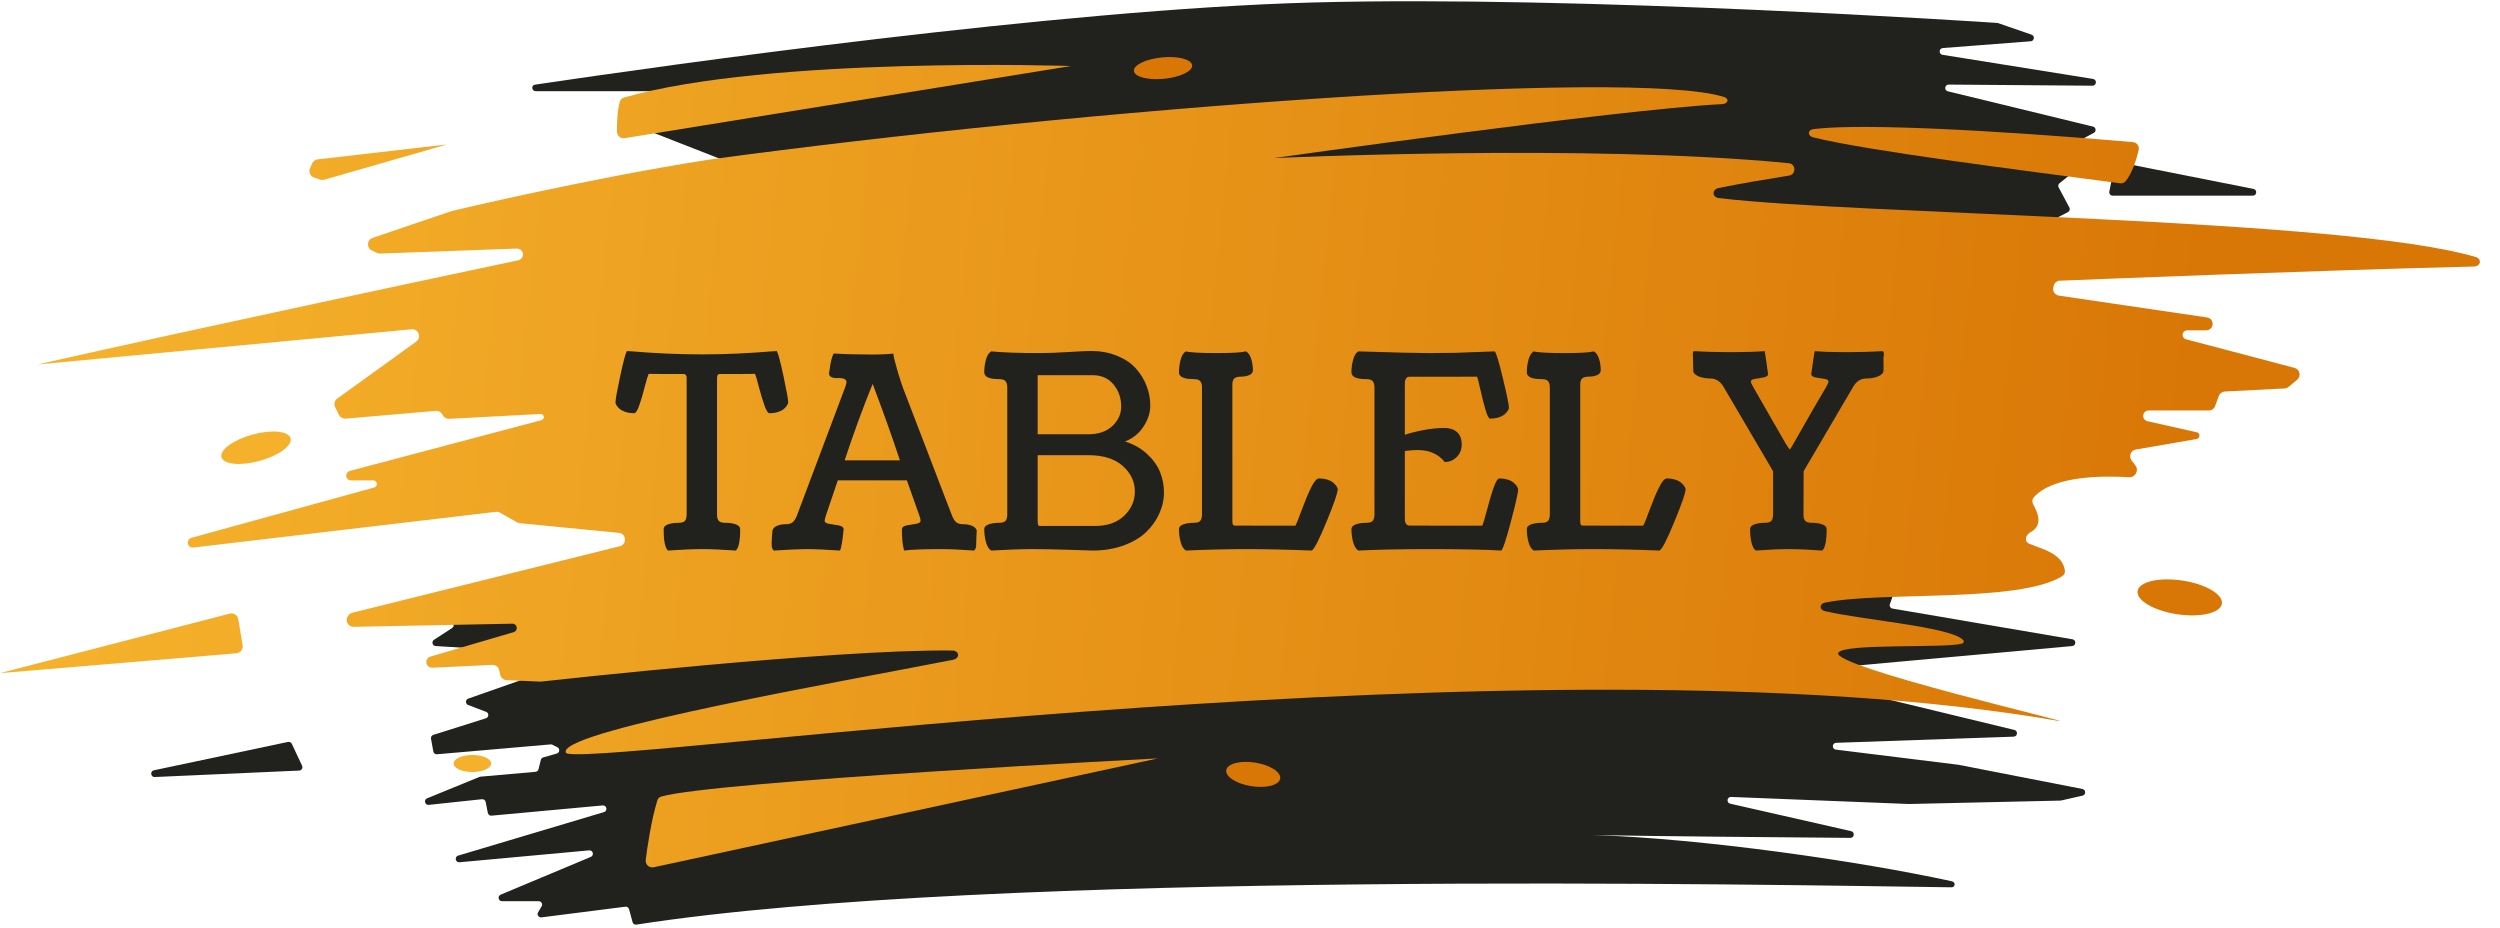
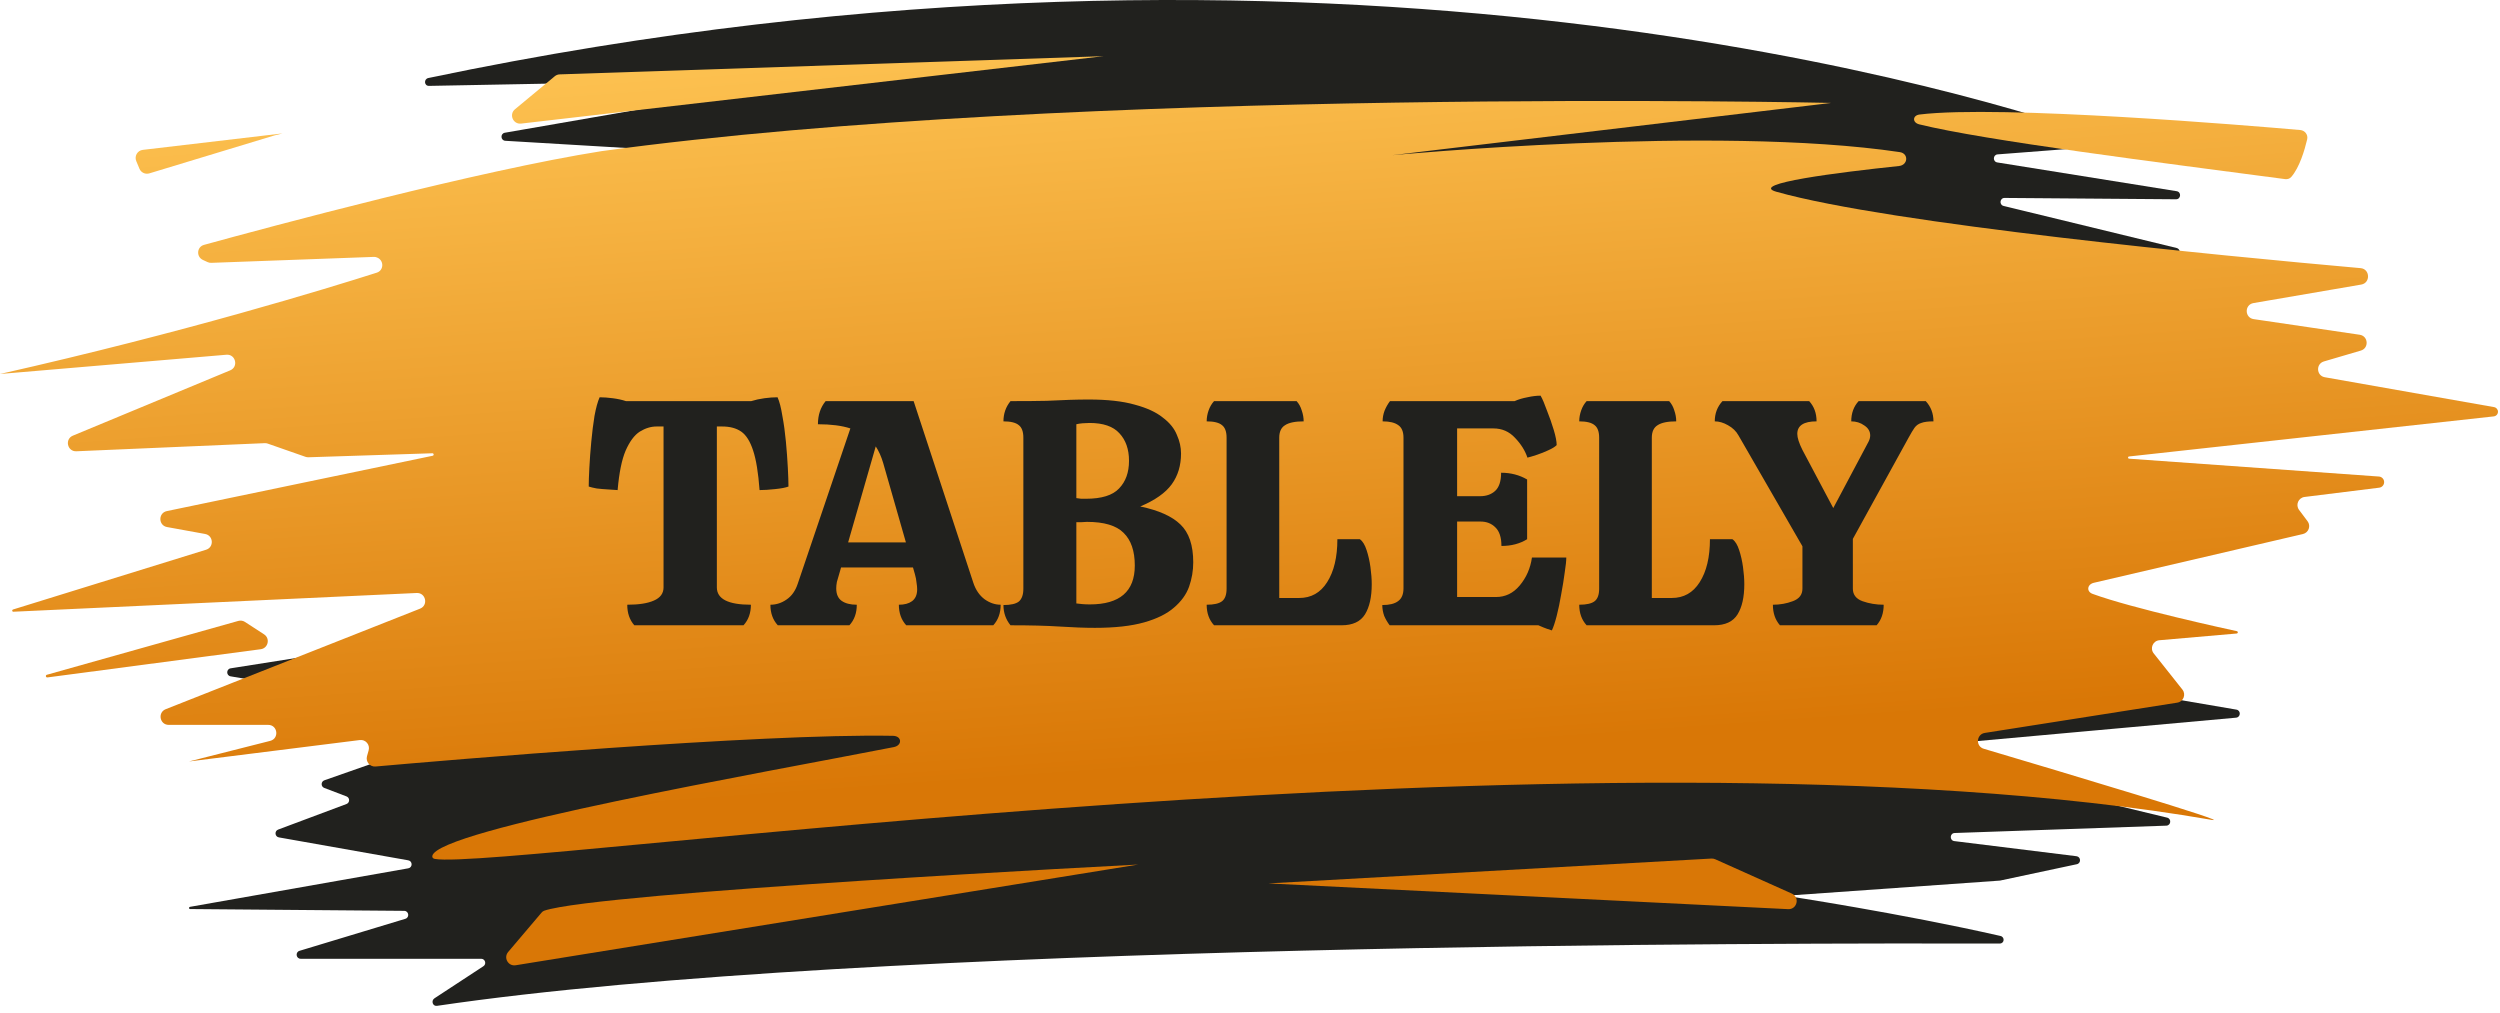
- <svg xmlns="http://www.w3.org/2000/svg" width="733" height="272" viewBox="0 0 733 272" fill="none">
-   <path d="M114.243 177.281L249.009 156.003C249.769 155.883 250.114 154.987 249.633 154.388L177.62 64.858C177.182 64.314 177.423 63.5 178.086 63.282L216.577 50.602C217.467 50.309 217.501 49.063 216.628 48.721L188.388 37.671C187.422 37.293 187.6 35.875 188.629 35.747L261.215 26.733H157.103C155.869 26.733 155.656 24.999 156.876 24.818C195.032 19.151 310.816 2.738 384.715 0.733C463.765 -1.411 582.847 6.541 585.664 6.73C585.752 6.736 585.757 6.748 585.841 6.777L595.655 10.161C596.681 10.515 596.487 12.02 595.405 12.103L569.635 14.086C568.454 14.176 568.384 15.883 569.553 16.07L613.674 23.143C614.894 23.338 614.744 25.14 613.508 25.13L571.351 24.801C570.163 24.791 569.952 26.492 571.107 26.772L613.665 37.114C614.558 37.331 614.711 38.536 613.9 38.968L609.906 41.098C609.313 41.414 609.194 42.213 609.669 42.688L612.425 45.443C612.846 45.865 612.808 46.559 612.342 46.931L603.863 53.715C603.487 54.015 603.379 54.541 603.606 54.966L606.738 60.84C607 61.331 606.81 61.943 606.315 62.199L593.064 69.052C592.84 69.169 592.667 69.366 592.582 69.604L554.116 177.111C553.907 177.697 554.277 178.329 554.889 178.434L607.654 187.442C608.808 187.639 608.742 189.319 607.576 189.424L527.243 196.688C526.117 196.79 525.999 198.39 527.098 198.656L590.612 214.016C591.742 214.289 591.574 215.947 590.411 215.987L538.356 217.794C537.124 217.837 537.045 219.635 538.268 219.786L574.215 224.233L610.566 231.326C611.628 231.533 611.651 233.043 610.596 233.283L604.313 234.711C604.248 234.726 604.181 234.734 604.114 234.736L559.715 235.733L507.556 233.663C506.341 233.615 506.109 235.368 507.295 235.638L542.739 243.693C543.906 243.959 543.72 245.674 542.524 245.664C524.468 245.524 484.607 245.189 467.115 244.836C499.277 245.838 545.33 252.514 572.307 258.395C573.459 258.646 573.323 260.174 572.144 260.158C520.805 259.486 290.69 254.905 186.558 271.101C186.059 271.179 185.61 270.869 185.474 270.384C185.1 269.05 184.687 267.511 184.439 266.581C184.31 266.096 183.843 265.781 183.345 265.844L158.758 268.973C157.93 269.079 157.345 268.183 157.775 267.467L158.806 265.748C159.206 265.081 158.726 264.233 157.949 264.233H147.19C146.098 264.233 145.796 262.733 146.804 262.311L173.218 251.245C174.273 250.803 173.879 249.223 172.74 249.327L134.716 252.816C133.514 252.926 133.182 251.207 134.338 250.862L177.081 238.108C178.238 237.763 177.906 236.043 176.703 236.154L144.111 239.151C143.601 239.198 143.139 238.853 143.038 238.351L142.394 235.128C142.292 234.621 141.821 234.275 141.307 234.33L125.712 235.989C124.561 236.111 124.156 234.507 125.228 234.069L140.575 227.791C140.668 227.753 140.766 227.729 140.865 227.72L157.005 226.296C157.43 226.258 157.784 225.956 157.888 225.542L158.575 222.794C158.661 222.447 158.926 222.173 159.27 222.075L163.243 220.94C164.12 220.689 164.231 219.491 163.415 219.084L161.967 218.36C161.802 218.277 161.617 218.242 161.433 218.258L128.122 221.154C127.608 221.199 127.144 220.845 127.052 220.337L126.372 216.6C126.282 216.105 126.575 215.62 127.055 215.468L142.475 210.599C143.379 210.313 143.415 209.048 142.53 208.71L137.27 206.707C136.399 206.375 136.415 205.137 137.295 204.829L168.548 193.87C169.577 193.509 169.367 191.995 168.279 191.928L127.736 189.42C126.774 189.361 126.445 188.109 127.253 187.584L132.568 184.129C133.331 183.633 133.088 182.457 132.19 182.305L114.232 179.255C113.115 179.065 113.125 177.458 114.243 177.281Z" fill="#21211E" />
-   <path d="M88.576 224.509L85.552 218.083C85.354 217.663 84.894 217.434 84.44 217.531L45.13 225.846C43.928 226.1 44.154 227.878 45.382 227.823L87.716 225.934C88.429 225.902 88.88 225.155 88.576 224.509Z" fill="#21211E" />
-   <path d="M618.454 56.17L620.019 48.345C620.127 47.804 620.653 47.453 621.194 47.56L660.711 55.386C661.897 55.62 661.726 57.367 660.517 57.367H619.435C618.804 57.367 618.33 56.789 618.454 56.17Z" fill="#21211E" />
-   <path d="M132.5 61.858C132.5 61.858 171.185 52.588 207.5 46.858C317.432 31.825 478.568 19.881 505.516 28.447C507.092 28.948 506.674 30.424 505.022 30.513C473.413 32.215 373.5 46.358 373.5 46.358C373.5 46.358 465.814 42.059 524.5 47.858C526.601 48.066 526.666 51.143 524.582 51.476C517.92 52.538 510.072 53.863 503.911 55.122C501.896 55.533 501.932 57.825 503.974 58.073C544.707 63.022 687.206 63.888 725.85 75.348C727.791 75.924 727.377 78.103 725.353 78.151C680.783 79.213 614.505 81.871 603.942 82.299C603.055 82.335 602.352 82.949 602.137 83.81L602.035 84.216C601.749 85.363 602.514 86.508 603.684 86.68L647.131 93.083C648.164 93.235 648.881 94.194 648.733 95.229C648.599 96.164 647.798 96.858 646.854 96.858H641.263C640.149 96.858 639.53 98.146 640.226 99.016C640.404 99.238 640.649 99.397 640.924 99.47L672.752 107.869C674.323 108.284 674.771 110.299 673.522 111.339L671.012 113.431C670.68 113.708 670.266 113.87 669.834 113.892L652.324 114.79C651.522 114.831 650.822 115.349 650.547 116.104L649.479 119.042C649.191 119.832 648.44 120.358 647.599 120.358H629.969C628.7 120.358 627.943 121.773 628.647 122.829C628.874 123.169 629.222 123.408 629.621 123.498L644.095 126.755C645.163 126.995 645.124 128.529 644.046 128.715L626.219 131.801C624.747 132.056 624.064 133.776 624.96 134.972L626.14 136.545C627.204 137.964 626.034 140.04 624.265 139.928C616.649 139.447 601.963 139.441 596.299 145.824C595.771 146.418 595.788 147.289 596.18 147.981C598.592 152.245 597.893 154.65 595.349 156.039C593.819 156.874 593.415 158.815 595.038 159.449C599.477 161.186 604.786 162.508 605.434 167.341C605.519 167.974 605.211 168.581 604.668 168.917C591.771 176.897 551.885 173.249 535.059 176.696C533.402 177.036 533.369 178.782 535.015 179.17C546.027 181.771 571.802 183.765 575.56 187.604C575.958 188.011 575.765 188.587 575.214 188.728C569.881 190.098 540.857 188.572 539 191.358C536.333 195.358 611.459 212.737 603.5 211.358C452.159 185.146 182.918 223.998 166.45 220.973C166.049 220.899 165.781 220.648 165.851 220.246C166.98 213.771 247.373 199.742 279.366 193.469C281.527 193.045 281.385 190.758 279.183 190.732C244.64 190.318 161.47 199.528 158.577 199.85C158.475 199.861 158.448 199.856 158.345 199.851L148.533 199.425C147.629 199.385 146.864 198.744 146.667 197.861L146.365 196.502C146.154 195.552 145.29 194.892 144.318 194.938L126.748 195.775C125.796 195.82 125 195.061 125 194.108C125 193.367 125.488 192.715 126.199 192.507L150.609 185.352C151.751 185.017 151.846 183.435 150.752 182.966C150.586 182.895 150.407 182.86 150.226 182.864L103.694 183.785C102.105 183.816 101.116 182.073 101.958 180.725L102.071 180.544C102.346 180.104 102.781 179.788 103.285 179.663L181.725 160.161C183.905 159.619 183.672 156.448 181.436 156.23L152.418 153.399C152.142 153.372 151.875 153.288 151.634 153.153L146.567 150.31C146.199 150.103 145.774 150.018 145.354 150.068L56.685 160.541C55.532 160.677 54.69 159.478 55.209 158.44C55.394 158.07 55.728 157.795 56.127 157.686L109.731 142.932C109.907 142.884 110.068 142.79 110.197 142.661C110.863 141.996 110.391 140.858 109.451 140.858H102.913C102.133 140.858 101.5 140.226 101.5 139.445C101.5 138.804 101.931 138.244 102.551 138.08L158.762 123.186C159.369 123.025 159.638 122.315 159.289 121.792C159.11 121.523 158.802 121.368 158.479 121.386L131.701 122.795C130.962 122.834 130.262 122.461 129.881 121.827L129.643 121.429C129.249 120.774 128.517 120.4 127.756 120.465L101.353 122.741C100.536 122.812 99.759 122.377 99.393 121.643L98.261 119.379C97.822 118.502 98.084 117.437 98.879 116.863L122.036 100.16C123.69 98.967 122.709 96.356 120.679 96.546L11 106.858C59.697 95.868 133.16 80.291 151.982 76.312C153.558 75.979 153.833 73.876 152.424 73.094C152.147 72.94 151.832 72.864 151.515 72.876L111.477 74.341C111.164 74.352 110.851 74.29 110.566 74.158L109.05 73.458C107.409 72.701 107.534 70.329 109.245 69.748L132.5 61.858Z" fill="url(#paint0_linear_3_23)" />
-   <path d="M180.91 38.686C180.866 36.404 180.945 32.752 181.704 29.848C181.867 29.22 182.349 28.754 182.973 28.577C225.85 16.403 314 19.358 314 19.358L183.148 40.511C181.992 40.698 180.932 39.856 180.91 38.686Z" fill="url(#paint1_linear_3_23)" />
-   <path d="M71.143 189.218L69.859 181.513C69.666 180.355 68.522 179.612 67.385 179.906L0 197.358L69.338 191.54C70.502 191.442 71.335 190.371 71.143 189.218Z" fill="url(#paint2_linear_3_23)" />
-   <path d="M189.325 252.121C189.844 248.067 190.984 240.339 192.726 234.711C192.895 234.166 193.226 233.75 193.773 233.587C208.851 229.083 339.5 222.358 339.5 222.358L191.695 254.276C190.366 254.563 189.152 253.47 189.325 252.121Z" fill="url(#paint3_linear_3_23)" />
-   <path d="M623.133 53.229C625.184 50.9 626.452 46.558 627.062 43.965C627.329 42.833 626.519 41.77 625.361 41.669C613.097 40.597 551.578 35.432 531.721 37.852C529.946 38.069 529.896 39.842 531.632 40.271C547.631 44.233 591.409 49.749 621.624 53.742C622.188 53.817 622.757 53.655 623.133 53.229Z" fill="url(#paint4_linear_3_23)" />
-   <path d="M131 42.358L95.097 52.687C94.708 52.798 94.295 52.79 93.911 52.662L92.09 52.055C90.97 51.681 90.415 50.424 90.895 49.345L91.536 47.902C91.824 47.255 92.431 46.808 93.135 46.727L131 42.358Z" fill="url(#paint5_linear_3_23)" />
-   <ellipse cx="341" cy="19.971" rx="8.579" ry="3.151" transform="rotate(-5.58041 341 19.9705)" fill="#D97706" />
-   <ellipse cx="75.068" cy="131.276" rx="10.5" ry="4" transform="rotate(-15.3169 75.068 131.276)" fill="#F5B12B" />
-   <ellipse cx="367.444" cy="227.051" rx="8" ry="3.5" transform="rotate(8.8758 367.444 227.051)" fill="#D97706" />
-   <ellipse cx="639.103" cy="175.155" rx="12.5" ry="5" transform="rotate(8.52243 639.103 175.155)" fill="#D97706" />
-   <ellipse cx="138.5" cy="223.858" rx="5.5" ry="2.5" fill="#F5B12B" />
-   <path d="M201.325 150.855V111.008C201.325 110.725 201.312 110.506 201.287 110.352C201.261 110.198 201.171 110.043 201.017 109.889C200.888 109.735 200.682 109.658 200.399 109.658C199.191 109.658 197.429 109.658 195.115 109.658C192.826 109.632 191.18 109.619 190.177 109.619C189.946 110.133 189.56 111.419 189.02 113.477C188.506 115.508 187.979 117.295 187.438 118.838C186.898 120.381 186.41 121.153 185.973 121.153C184.995 121.153 184.121 121.024 183.35 120.767C182.604 120.51 182.025 120.201 181.614 119.841C181.228 119.456 180.932 119.108 180.727 118.8C180.547 118.465 180.457 118.208 180.457 118.028C180.457 117.154 180.932 114.505 181.884 110.082C182.835 105.659 183.491 103.267 183.851 102.907C183.928 102.907 184.005 102.92 184.083 102.946C184.16 102.946 184.237 102.946 184.314 102.946C191.952 103.589 199.114 103.91 205.8 103.91C212.46 103.91 219.609 103.589 227.247 102.946C227.324 102.946 227.401 102.946 227.479 102.946C227.556 102.92 227.633 102.907 227.71 102.907C228.07 103.267 228.726 105.659 229.677 110.082C230.629 114.505 231.104 117.154 231.104 118.028C231.104 118.208 231.002 118.465 230.796 118.8C230.616 119.108 230.32 119.456 229.909 119.841C229.523 120.201 228.944 120.51 228.173 120.767C227.427 121.024 226.566 121.153 225.588 121.153C225.151 121.153 224.663 120.381 224.123 118.838C223.583 117.295 223.042 115.508 222.502 113.477C221.988 111.419 221.615 110.133 221.384 109.619C220.381 109.619 218.722 109.632 216.408 109.658C214.119 109.658 212.37 109.658 211.162 109.658C210.75 109.658 210.493 109.773 210.39 110.005C210.287 110.236 210.236 110.571 210.236 111.008V150.778C210.236 151.164 210.249 151.472 210.274 151.704C210.326 151.909 210.416 152.154 210.544 152.437C210.699 152.719 210.956 152.938 211.316 153.092C211.676 153.221 212.139 153.285 212.705 153.285C213.888 153.285 214.903 153.439 215.752 153.748C216.601 154.057 217.025 154.52 217.025 155.137C217.025 158.557 216.601 160.653 215.752 161.424C211.895 161.141 208.59 161 205.838 161C203.138 161 199.808 161.141 195.848 161.424C194.999 160.653 194.575 158.557 194.575 155.137C194.575 154.52 194.999 154.057 195.848 153.748C196.696 153.439 197.712 153.285 198.895 153.285C199.898 153.285 200.554 153.079 200.862 152.668C201.171 152.231 201.325 151.626 201.325 150.855ZM255.368 103.949C258.582 103.949 260.768 103.846 261.925 103.64V103.794C262.08 104.875 262.542 106.713 263.314 109.311C264.111 111.908 264.638 113.502 264.896 114.094L279.168 151.279C279.477 152.051 279.862 152.655 280.325 153.092C280.788 153.504 281.521 153.709 282.524 153.709C283.424 153.709 284.247 153.864 284.993 154.172C285.738 154.481 286.201 154.944 286.381 155.561C286.278 157.207 286.227 158.531 286.227 159.534C286.227 160.511 286.008 161.141 285.571 161.424C281.714 161.141 278.474 161 275.851 161C270.604 161 267.017 161.141 265.088 161.424C264.651 159.933 264.433 157.875 264.433 155.252C264.433 154.635 264.883 154.237 265.783 154.057C266.708 153.877 267.621 153.722 268.521 153.594C269.447 153.465 269.91 153.144 269.91 152.629C269.91 152.269 269.794 151.794 269.563 151.202L265.898 140.826H245.647L242.137 151.202C241.905 151.896 241.79 152.372 241.79 152.629C241.79 153.144 242.252 153.465 243.178 153.594C244.104 153.722 245.03 153.877 245.956 154.057C246.881 154.237 247.344 154.635 247.344 155.252C247.036 158.544 246.688 160.601 246.303 161.424C242.24 161.141 238.858 161 236.158 161C234.589 161 231.503 161.141 226.9 161.424C226.463 161.141 226.244 160.511 226.244 159.534C226.244 158.531 226.321 157.207 226.476 155.561C226.656 154.944 227.106 154.481 227.826 154.172C228.546 153.864 229.356 153.709 230.256 153.709C231.259 153.709 231.992 153.504 232.455 153.092C232.917 152.655 233.303 152.051 233.612 151.279L247.884 113.322C248.09 112.757 248.193 112.332 248.193 112.049C248.193 111.535 247.923 111.201 247.383 111.046C246.843 110.866 246.251 110.802 245.608 110.854C244.991 110.905 244.413 110.828 243.873 110.622C243.333 110.391 243.062 109.992 243.062 109.426C243.062 109.375 243.088 109.246 243.14 109.041C243.5 106.16 243.95 104.36 244.49 103.64C247.653 103.846 251.279 103.949 255.368 103.949ZM255.869 112.551C253.169 119.134 250.43 126.605 247.653 134.962H263.854C262.62 131.234 261.334 127.505 259.997 123.776C258.659 120.047 257.631 117.244 256.911 115.367L255.869 112.551ZM290.625 161.424C289.93 161.013 289.416 160.19 289.082 158.956C288.747 157.721 288.58 156.448 288.58 155.137C288.58 154.52 289.004 154.057 289.853 153.748C290.702 153.439 291.717 153.285 292.9 153.285C293.903 153.285 294.559 153.079 294.868 152.668C295.176 152.231 295.331 151.626 295.331 150.855V113.592C295.331 112.821 295.176 112.229 294.868 111.818C294.559 111.381 293.903 111.162 292.9 111.162C290.02 111.162 288.58 110.493 288.58 109.156C288.58 107.896 288.747 106.662 289.082 105.453C289.416 104.219 289.93 103.409 290.625 103.023C294.019 103.357 298.751 103.524 304.82 103.524C307.057 103.524 309.86 103.422 313.229 103.216C316.598 103.01 318.822 102.907 319.902 102.907C322.68 102.907 325.2 103.37 327.463 104.296C329.726 105.196 331.552 106.405 332.94 107.922C334.329 109.439 335.396 111.149 336.142 113.052C336.888 114.93 337.261 116.884 337.261 118.916C337.261 120.999 336.605 123.043 335.293 125.049C334.008 127.055 332.195 128.521 329.854 129.446C332.426 130.243 334.599 131.478 336.374 133.149C338.148 134.795 339.408 136.57 340.154 138.473C340.9 140.35 341.272 142.317 341.272 144.375C341.272 146.535 340.81 148.618 339.884 150.624C338.984 152.629 337.685 154.442 335.988 156.062C334.291 157.683 332.079 158.981 329.353 159.958C326.653 160.936 323.644 161.424 320.327 161.424C319.709 161.424 317.356 161.347 313.268 161.193C309.179 161.064 305.643 161 302.66 161C299.548 161 295.536 161.141 290.625 161.424ZM319.131 133.458H304.241V152.707C304.241 153.709 304.421 154.211 304.781 154.211H321.06C324.686 154.211 327.54 153.208 329.623 151.202C331.706 149.196 332.748 146.83 332.748 144.104C332.748 141.224 331.565 138.73 329.199 136.621C326.833 134.512 323.477 133.458 319.131 133.458ZM304.241 127.325H319.131C322.088 127.325 324.428 126.515 326.151 124.895C327.874 123.274 328.736 121.371 328.736 119.186C328.736 116.717 327.99 114.569 326.499 112.744C325.007 110.918 322.937 110.005 320.288 110.005H304.241V127.325ZM347.714 103.023C348.949 103.357 352.009 103.524 356.895 103.524C361.19 103.524 363.993 103.357 365.304 103.023C365.999 103.409 366.513 104.142 366.847 105.222C367.181 106.276 367.349 107.395 367.349 108.578C367.349 109.195 367.001 109.658 366.307 109.966C365.613 110.275 364.777 110.429 363.8 110.429C363.234 110.429 362.771 110.506 362.411 110.661C362.051 110.789 361.794 110.995 361.64 111.278C361.511 111.561 361.421 111.818 361.37 112.049C361.344 112.255 361.331 112.551 361.331 112.937V152.745C361.331 153.645 361.511 154.095 361.871 154.095C364.186 154.095 367.323 154.108 371.283 154.134C375.269 154.134 378.111 154.134 379.808 154.134C380.142 153.542 380.76 152.012 381.66 149.543C382.56 147.075 383.46 144.915 384.36 143.063C385.26 141.211 386.044 140.286 386.713 140.286C387.69 140.286 388.552 140.414 389.297 140.671C390.069 140.929 390.647 141.25 391.033 141.636C391.445 141.996 391.74 142.343 391.92 142.677C392.126 142.986 392.229 143.23 392.229 143.41C392.229 144.465 391.136 147.64 388.95 152.938C386.79 158.21 385.337 161.039 384.591 161.424C377.571 161.141 371.129 161 365.266 161C359.788 161 353.938 161.141 347.714 161.424C347.02 161.013 346.506 160.19 346.171 158.956C345.837 157.721 345.67 156.448 345.67 155.137C345.67 154.52 346.094 154.057 346.943 153.748C347.792 153.439 348.807 153.285 349.99 153.285C350.993 153.285 351.649 153.079 351.958 152.668C352.266 152.231 352.42 151.626 352.42 150.855V113.592C352.42 112.821 352.266 112.229 351.958 111.818C351.649 111.381 350.993 111.162 349.99 111.162C347.11 111.162 345.67 110.493 345.67 109.156C345.67 107.896 345.837 106.662 346.171 105.453C346.506 104.219 347.02 103.409 347.714 103.023ZM398.285 103.023C408.572 103.357 415.489 103.524 419.038 103.524C421.481 103.524 424.014 103.499 426.637 103.447C429.26 103.37 431.729 103.28 434.043 103.177C436.358 103.074 437.759 103.023 438.248 103.023C438.685 103.409 439.482 106.032 440.64 110.892C441.823 115.752 442.414 118.658 442.414 119.61C442.414 119.79 442.311 120.047 442.105 120.381C441.925 120.69 441.63 121.037 441.218 121.423C440.833 121.783 440.254 122.091 439.482 122.349C438.737 122.606 437.875 122.734 436.898 122.734C436.512 122.734 436.075 121.911 435.586 120.266C435.098 118.62 434.609 116.717 434.121 114.557C433.632 112.371 433.285 110.995 433.079 110.429C431.202 110.429 428.064 110.442 423.667 110.468C419.295 110.468 415.811 110.468 413.213 110.468C412.828 110.468 412.532 110.609 412.326 110.892C412.12 111.175 411.992 111.471 411.94 111.779C411.915 112.062 411.902 112.448 411.902 112.937V127.479C413.393 126.965 415.232 126.502 417.418 126.09C419.63 125.679 421.648 125.473 423.474 125.473C425.017 125.473 426.251 125.872 427.177 126.669C428.103 127.44 428.566 128.688 428.566 130.411C428.566 131.851 428.064 133.059 427.062 134.037C426.084 134.988 424.927 135.464 423.59 135.464C421.738 133.124 419.09 131.954 415.644 131.954C414.641 131.954 413.393 132.044 411.902 132.224V151.588C411.902 152.102 411.915 152.514 411.94 152.822C411.992 153.105 412.12 153.388 412.326 153.671C412.532 153.954 412.828 154.095 413.213 154.095C416.016 154.095 419.784 154.108 424.516 154.134C429.247 154.134 432.616 154.134 434.622 154.134C434.879 153.517 435.329 151.986 435.972 149.543C436.615 147.075 437.258 144.915 437.901 143.063C438.544 141.211 439.11 140.286 439.598 140.286C440.575 140.286 441.437 140.414 442.183 140.671C442.954 140.929 443.533 141.25 443.918 141.636C444.33 141.996 444.626 142.343 444.806 142.677C445.011 142.986 445.114 143.23 445.114 143.41C445.114 144.465 444.407 147.64 442.993 152.938C441.604 158.21 440.665 161.039 440.177 161.424C435.419 161.141 428.373 161 419.038 161C410.886 161 403.968 161.141 398.285 161.424C397.591 161.013 397.076 160.19 396.742 158.956C396.408 157.721 396.241 156.448 396.241 155.137C396.241 154.52 396.665 154.057 397.514 153.748C398.362 153.439 399.378 153.285 400.561 153.285C401.564 153.285 402.22 153.079 402.528 152.668C402.837 152.231 402.991 151.626 402.991 150.855V113.592C402.991 112.821 402.837 112.229 402.528 111.818C402.22 111.381 401.564 111.162 400.561 111.162C397.681 111.162 396.241 110.493 396.241 109.156C396.241 107.896 396.408 106.662 396.742 105.453C397.076 104.219 397.591 103.409 398.285 103.023ZM449.705 103.023C450.939 103.357 453.999 103.524 458.885 103.524C463.18 103.524 465.983 103.357 467.294 103.023C467.989 103.409 468.503 104.142 468.837 105.222C469.172 106.276 469.339 107.395 469.339 108.578C469.339 109.195 468.992 109.658 468.297 109.966C467.603 110.275 466.767 110.429 465.79 110.429C465.224 110.429 464.761 110.506 464.401 110.661C464.041 110.789 463.784 110.995 463.63 111.278C463.501 111.561 463.411 111.818 463.36 112.049C463.334 112.255 463.321 112.551 463.321 112.937V152.745C463.321 153.645 463.501 154.095 463.861 154.095C466.176 154.095 469.313 154.108 473.273 154.134C477.259 154.134 480.101 154.134 481.798 154.134C482.133 153.542 482.75 152.012 483.65 149.543C484.55 147.075 485.45 144.915 486.35 143.063C487.25 141.211 488.035 140.286 488.703 140.286C489.68 140.286 490.542 140.414 491.288 140.671C492.059 140.929 492.638 141.25 493.023 141.636C493.435 141.996 493.731 142.343 493.911 142.677C494.116 142.986 494.219 143.23 494.219 143.41C494.219 144.465 493.126 147.64 490.94 152.938C488.78 158.21 487.327 161.039 486.582 161.424C479.561 161.141 473.119 161 467.256 161C461.778 161 455.928 161.141 449.705 161.424C449.01 161.013 448.496 160.19 448.162 158.956C447.827 157.721 447.66 156.448 447.66 155.137C447.66 154.52 448.084 154.057 448.933 153.748C449.782 153.439 450.798 153.285 451.98 153.285C452.983 153.285 453.639 153.079 453.948 152.668C454.256 152.231 454.411 151.626 454.411 150.855V113.592C454.411 112.821 454.256 112.229 453.948 111.818C453.639 111.381 452.983 111.162 451.98 111.162C449.1 111.162 447.66 110.493 447.66 109.156C447.66 107.896 447.827 106.662 448.162 105.453C448.496 104.219 449.01 103.409 449.705 103.023ZM528.82 138.164L528.782 150.778C528.782 151.164 528.795 151.472 528.82 151.704C528.872 151.909 528.962 152.154 529.09 152.437C529.245 152.719 529.502 152.938 529.862 153.092C530.222 153.221 530.685 153.285 531.25 153.285C532.433 153.285 533.449 153.439 534.298 153.748C535.146 154.057 535.571 154.52 535.571 155.137C535.571 158.557 535.146 160.653 534.298 161.424C530.44 161.141 527.136 161 524.384 161C521.761 161 518.56 161.141 514.779 161.424C514.214 161.013 513.789 160.19 513.506 158.956C513.249 157.721 513.121 156.448 513.121 155.137C513.121 154.52 513.545 154.057 514.394 153.748C515.242 153.439 516.258 153.285 517.441 153.285C518.444 153.285 519.1 153.079 519.408 152.668C519.717 152.231 519.871 151.626 519.871 150.855V138.164L505.329 113.399C504.351 111.779 503.053 110.969 501.433 110.969C500.353 110.969 499.35 110.815 498.424 110.506C497.498 110.198 496.855 109.735 496.495 109.118C496.495 108.578 496.469 107.69 496.418 106.456C496.367 105.222 496.341 104.36 496.341 103.872C496.341 103.383 496.457 103.074 496.688 102.946C499.928 103.152 503.554 103.254 507.566 103.254C511.526 103.254 514.805 103.152 517.402 102.946C517.479 103.177 517.801 105.337 518.367 109.426C518.367 109.452 518.367 109.491 518.367 109.542C518.392 109.593 518.405 109.632 518.405 109.658C518.405 110.146 517.981 110.481 517.132 110.661C516.309 110.815 515.474 110.956 514.625 111.085C513.776 111.188 513.352 111.445 513.352 111.856C513.352 112.114 513.583 112.654 514.046 113.477L523.458 129.871C524.179 131.054 524.603 131.684 524.731 131.761C524.911 131.709 525.323 131.079 525.966 129.871C530.286 122.259 533.436 116.794 535.417 113.477C535.879 112.705 536.111 112.165 536.111 111.856C536.111 111.445 535.687 111.188 534.838 111.085C533.989 110.956 533.141 110.815 532.292 110.661C531.469 110.481 531.058 110.146 531.058 109.658C531.058 109.632 531.058 109.593 531.058 109.542C531.083 109.491 531.096 109.452 531.096 109.426C531.662 105.337 531.983 103.177 532.061 102.946C534.478 103.152 537.5 103.254 541.125 103.254C545.137 103.254 548.763 103.152 552.003 102.946C552.235 103.074 552.351 103.383 552.351 103.872C552.351 104.129 552.312 104.412 552.235 104.72V105.299C552.235 105.556 552.235 105.967 552.235 106.533C552.261 107.099 552.273 107.523 552.273 107.806C552.273 108.115 552.248 108.552 552.196 109.118C551.836 109.735 551.193 110.198 550.268 110.506C549.342 110.815 548.339 110.969 547.259 110.969C545.587 110.969 544.289 111.779 543.363 113.399L528.82 138.164Z" fill="#21211E" />
+ <svg xmlns="http://www.w3.org/2000/svg" width="615" height="249" viewBox="0 0 615 249" fill="none">
+   <path d="M56.743 164.406L191.509 143.127C192.269 143.007 192.614 142.112 192.133 141.513L120.12 51.983C119.682 51.439 119.923 50.625 120.586 50.406L156.743 38.496C157.791 38.151 157.591 36.613 156.49 36.548L124.31 34.636C123.125 34.565 123.028 32.855 124.198 32.652L188.141 21.551C189.358 21.34 189.186 19.543 187.951 19.566L105.532 21.129C104.325 21.151 104.196 19.439 105.378 19.191C328.191 -27.528 490.835 24.527 517.991 34.151C518.991 34.505 518.719 35.877 517.66 35.959L491.42 37.977C490.239 38.068 490.169 39.774 491.339 39.962L535.459 47.034C536.68 47.23 536.529 49.031 535.293 49.022L493.136 48.692C491.948 48.683 491.738 50.383 492.892 50.664L535.451 61.005C536.343 61.222 536.496 62.427 535.685 62.859L531.691 64.99C531.098 65.306 530.979 66.104 531.454 66.579L534.21 69.335C534.631 69.756 534.593 70.45 534.128 70.823L525.648 77.606C525.272 77.907 525.164 78.433 525.391 78.858L528.591 84.858C528.826 85.298 528.7 85.843 528.297 86.137L513.508 96.911C513.319 97.049 513.184 97.25 513.127 97.477L496.475 164.312C496.335 164.877 496.704 165.442 497.277 165.539L550.154 174.567C551.308 174.764 551.241 176.443 550.075 176.549L469.743 183.813C468.617 183.915 468.499 185.515 469.598 185.781L533.111 201.14C534.242 201.414 534.074 203.071 532.911 203.112L480.855 204.919C479.624 204.962 479.545 206.76 480.767 206.911L510.81 210.628C511.93 210.766 511.999 212.363 510.896 212.598L492 216.625L439.215 220.358C439.215 220.358 467.482 224.638 492.099 230.243C493.249 230.505 493.106 232.114 491.927 232.111C440.954 232.011 213.34 231.775 107.497 247.438C106.431 247.596 105.987 246.167 106.887 245.577L118.913 237.694C119.744 237.15 119.358 235.858 118.365 235.858H73.974C72.823 235.858 72.583 234.234 73.684 233.901L99.713 226.027C100.81 225.695 100.578 224.079 99.432 224.07L46.771 223.627C46.621 223.626 46.5 223.504 46.5 223.354C46.5 223.221 46.595 223.108 46.726 223.085L100.432 213.607C101.533 213.413 101.533 211.833 100.432 211.638L68.603 205.997C67.601 205.819 67.474 204.432 68.427 204.075L85.234 197.786C86.097 197.463 86.101 196.243 85.24 195.915L79.77 193.831C78.899 193.5 78.915 192.262 79.795 191.953L111.048 180.995C112.077 180.634 111.867 179.12 110.779 179.053L70.236 176.545C69.274 176.485 68.945 175.234 69.753 174.708L75.068 171.254C75.831 170.757 75.588 169.582 74.69 169.429L56.732 166.38C55.615 166.19 55.624 164.583 56.743 164.406Z" fill="#21211E" />
+   <path d="M50.19 60.237C66.557 55.736 117.788 41.944 148 37.177C265 21.177 450.5 25.319 450.5 25.319L342.5 38.177C342.5 38.177 421.733 30.631 467.342 37.419C469.574 37.752 469.4 40.602 467.156 40.838C452.407 42.395 429.955 45.192 437 47.177C465.051 55.08 546.23 62.896 580.709 65.962C583.052 66.171 583.184 69.605 580.866 70.003L554.357 74.555C552.115 74.94 552.153 78.173 554.404 78.505L580.487 82.349C582.608 82.661 582.817 85.641 580.759 86.246L571.685 88.913C569.657 89.509 569.82 92.434 571.902 92.801L613.548 100.151C614.098 100.248 614.5 100.727 614.5 101.286C614.5 101.874 614.058 102.367 613.473 102.432L523.744 112.292C523.605 112.307 523.5 112.424 523.5 112.564C523.5 112.708 523.611 112.827 523.754 112.837L585.22 117.227C585.941 117.279 586.5 117.879 586.5 118.602C586.5 119.297 585.982 119.883 585.292 119.969L566.923 122.252C565.398 122.441 564.648 124.207 565.57 125.436L567.661 128.225C568.528 129.38 567.922 131.045 566.515 131.373L515.083 143.367C513.445 143.749 513.193 145.513 514.773 146.092C524.523 149.67 547.861 154.749 550.294 155.274C550.428 155.303 550.5 155.416 550.5 155.553C550.5 155.703 550.385 155.829 550.235 155.842L531.204 157.497C529.617 157.635 528.82 159.483 529.81 160.732L536.87 169.633C537.822 170.833 537.127 172.613 535.614 172.851L488.275 180.297C486.168 180.628 485.959 183.588 488.004 184.195C506.902 189.806 550.251 202.76 544 201.677C392.659 175.464 123.418 214.317 106.95 211.292C106.549 211.218 106.281 210.966 106.351 210.564C107.48 204.089 187.873 190.06 219.866 183.788C222.027 183.364 221.889 181.055 219.688 181.012C186.931 180.378 108.413 187.142 92.386 188.561C90.991 188.684 89.905 187.374 90.282 186.025L90.688 184.575C91.074 183.198 89.932 181.873 88.514 182.051L46.5 187.319L66.464 182.257C68.746 181.679 68.327 178.319 65.973 178.319H41.502C39.295 178.319 38.715 175.27 40.767 174.459L103.327 149.734C105.429 148.904 104.757 145.772 102.5 145.876L3.293 150.486C3.134 150.494 3 150.366 3 150.207C3 150.084 3.08 149.975 3.197 149.939L50.694 135.235C52.693 134.616 52.519 131.731 50.46 131.357L41.094 129.654C38.932 129.261 38.893 126.176 41.044 125.728L106.439 112.117C106.68 112.067 106.769 111.769 106.595 111.595C106.534 111.534 106.451 111.502 106.366 111.504L75.873 112.488C75.626 112.496 75.381 112.458 75.148 112.377L65.863 109.127C65.623 109.043 65.37 109.006 65.116 109.017L18.788 111.013C16.554 111.11 15.87 108.025 17.935 107.168L56.627 91.106C58.736 90.23 57.967 87.072 55.691 87.266L0 92C45.466 81.739 80.819 70.863 92.693 67.074C94.35 66.546 94.513 64.295 92.992 63.45C92.673 63.273 92.307 63.184 91.943 63.197L51.977 64.659C51.664 64.671 51.351 64.608 51.066 64.477L49.923 63.949C48.235 63.17 48.398 60.73 50.19 60.237Z" fill="url(#paint0_linear_31_2)" />
+   <path d="M126.684 26.877L136.474 18.756C136.815 18.472 137.24 18.311 137.684 18.296L271.5 13.819L128.191 30.403C126.214 30.631 125.152 28.147 126.684 26.877Z" fill="url(#paint1_linear_31_2)" />
+   <path d="M64.962 156.05L60.26 152.994C59.777 152.68 59.182 152.589 58.628 152.745L11.5 166C11.132 166.147 11.276 166.699 11.669 166.647L64.134 159.71C65.975 159.466 66.519 157.062 64.962 156.05Z" fill="url(#paint2_linear_31_2)" />
+   <path d="M125.008 234.185L133.195 224.536C133.396 224.3 133.577 224.137 133.869 224.035C146.821 219.532 280 212.677 280 212.677L126.852 237.453C125.018 237.75 123.806 235.602 125.008 234.185Z" fill="url(#paint3_linear_31_2)" />
+   <path d="M563.633 43.547C565.684 41.219 566.952 36.877 567.562 34.284C567.829 33.152 567.019 32.089 565.861 31.987C553.597 30.916 492.078 25.751 472.221 28.171C470.446 28.387 470.396 30.16 472.132 30.59C488.131 34.552 531.909 40.068 562.124 44.061C562.688 44.136 563.257 43.974 563.633 43.547Z" fill="url(#paint4_linear_31_2)" />
+   <path d="M67.5 33.319L36.731 42.652C35.748 42.95 34.699 42.455 34.304 41.507L33.519 39.622C33.008 38.397 33.812 37.022 35.131 36.867L69.5 32.819L67.5 33.319Z" fill="url(#paint5_linear_31_2)" />
+   <path d="M421.014 211.204L312 217.319L439.883 223.651C442.092 223.761 442.818 220.733 440.8 219.829L421.944 211.376C421.652 211.245 421.333 211.186 421.014 211.204Z" fill="url(#paint6_linear_31_2)" />
+   <path d="M156.043 153.819C154.884 152.502 154.305 150.817 154.305 148.763C157.149 148.763 159.335 148.42 160.862 147.736C162.442 147.051 163.232 145.971 163.232 144.497V104.918H161.494C160.125 104.918 158.755 105.339 157.386 106.182C156.069 107.024 154.911 108.578 153.91 110.843C152.962 113.055 152.304 116.294 151.935 120.56C151.303 120.507 150.513 120.454 149.565 120.402C148.617 120.349 147.695 120.27 146.8 120.165C145.957 120.007 145.299 119.849 144.825 119.691C144.825 118.585 144.878 117.031 144.983 115.03C145.088 113.028 145.246 110.895 145.457 108.631C145.668 106.366 145.931 104.259 146.247 102.311C146.616 100.309 147.037 98.782 147.511 97.729C148.459 97.729 149.539 97.808 150.75 97.966C151.961 98.124 153.041 98.361 153.989 98.677H184.799C185.8 98.361 186.879 98.124 188.038 97.966C189.197 97.808 190.276 97.729 191.277 97.729C191.751 98.782 192.146 100.309 192.462 102.311C192.831 104.259 193.12 106.366 193.331 108.631C193.542 110.895 193.7 113.028 193.805 115.03C193.91 117.031 193.963 118.585 193.963 119.691C193.278 119.954 192.172 120.165 190.645 120.323C189.17 120.481 187.906 120.56 186.853 120.56C186.537 116.294 186.01 113.055 185.273 110.843C184.536 108.578 183.561 107.024 182.35 106.182C181.139 105.339 179.585 104.918 177.689 104.918H176.346V144.497C176.346 147.341 179.137 148.763 184.72 148.763C184.72 150.817 184.114 152.502 182.903 153.819H156.043ZM191.336 153.819C190.125 152.502 189.519 150.817 189.519 148.763C190.941 148.763 192.258 148.341 193.469 147.499C194.733 146.656 195.655 145.366 196.234 143.628L209.19 105.392C207.083 104.707 204.424 104.365 201.211 104.365C201.211 102.1 201.843 100.204 203.107 98.677H224.753L239.447 143.391C240.026 145.129 240.948 146.472 242.212 147.42C243.476 148.315 244.793 148.763 246.162 148.763C246.162 150.817 245.556 152.502 244.345 153.819H222.936C221.725 152.502 221.119 150.817 221.119 148.763C222.488 148.763 223.568 148.473 224.358 147.894C225.201 147.262 225.622 146.287 225.622 144.971C225.622 144.497 225.569 143.944 225.464 143.312C225.411 142.68 225.28 141.995 225.069 141.258L224.595 139.599H206.899L206.425 141.258C206.214 141.942 206.03 142.574 205.872 143.154C205.767 143.733 205.714 144.26 205.714 144.734C205.714 146.156 206.162 147.183 207.057 147.815C207.952 148.447 209.19 148.763 210.77 148.763C210.77 150.817 210.164 152.502 208.953 153.819H191.336ZM208.637 133.437H222.857L217.248 113.845C216.774 112.265 216.168 110.922 215.431 109.816L208.637 133.437ZM269.363 154.451C266.888 154.451 264.018 154.345 260.752 154.135C257.487 153.924 253.432 153.819 248.586 153.819C247.428 152.397 246.848 150.738 246.848 148.842C248.639 148.842 249.903 148.552 250.64 147.973C251.378 147.341 251.746 146.287 251.746 144.813V107.683C251.746 106.208 251.378 105.181 250.64 104.602C249.903 103.97 248.639 103.654 246.848 103.654C246.848 101.758 247.428 100.099 248.586 98.677C252.326 98.677 255.301 98.65 257.513 98.598C259.725 98.492 261.595 98.413 263.122 98.361C264.702 98.308 266.282 98.282 267.862 98.282C272.444 98.282 276.21 98.703 279.159 99.546C282.109 100.336 284.4 101.389 286.032 102.706C287.718 103.97 288.876 105.392 289.508 106.972C290.193 108.499 290.535 110.026 290.535 111.554C290.535 114.503 289.772 117.031 288.244 119.138C286.717 121.244 284.136 123.061 280.502 124.589C285.032 125.537 288.323 127.011 290.377 129.013C292.484 131.014 293.537 134.121 293.537 138.335C293.537 140.389 293.195 142.39 292.51 144.339C291.826 146.235 290.588 147.946 288.797 149.474C287.059 151.001 284.61 152.212 281.45 153.108C278.29 154.003 274.261 154.451 269.363 154.451ZM267.151 122.693C270.996 122.693 273.708 121.85 275.288 120.165C276.921 118.479 277.737 116.215 277.737 113.371C277.737 110.527 276.947 108.262 275.367 106.577C273.84 104.891 271.391 104.049 268.02 104.049C267.494 104.049 266.914 104.075 266.282 104.128C265.703 104.18 265.203 104.259 264.781 104.365V122.535C265.15 122.587 265.545 122.64 265.966 122.693C266.388 122.693 266.783 122.693 267.151 122.693ZM268.099 148.684C275.473 148.684 279.159 145.497 279.159 139.125C279.159 135.543 278.238 132.857 276.394 131.067C274.604 129.276 271.602 128.381 267.388 128.381C266.967 128.381 266.493 128.407 265.966 128.46C265.492 128.46 265.097 128.46 264.781 128.46V148.447C265.15 148.499 265.624 148.552 266.203 148.605C266.783 148.657 267.415 148.684 268.099 148.684ZM298.658 153.819C297.446 152.502 296.841 150.817 296.841 148.763C298.631 148.763 299.895 148.473 300.633 147.894C301.37 147.314 301.739 146.287 301.739 144.813V107.683C301.739 106.208 301.37 105.181 300.633 104.602C299.895 103.97 298.631 103.654 296.841 103.654C296.841 102.758 296.999 101.863 297.315 100.968C297.631 100.072 298.078 99.309 298.658 98.677H318.961C319.54 99.309 319.961 100.072 320.225 100.968C320.541 101.863 320.699 102.758 320.699 103.654C318.592 103.654 317.065 103.97 316.117 104.602C315.169 105.181 314.695 106.208 314.695 107.683V147.104H319.593C322.542 147.104 324.833 145.813 326.466 143.233C328.151 140.599 328.994 137.071 328.994 132.647H334.524C335.208 133.121 335.761 134.016 336.183 135.333C336.604 136.597 336.92 137.992 337.131 139.52C337.341 141.047 337.447 142.443 337.447 143.707C337.447 146.867 336.894 149.342 335.788 151.133C334.682 152.923 332.759 153.819 330.021 153.819H298.658ZM381.756 155.083C381.44 154.977 381.045 154.846 380.571 154.688C380.097 154.53 379.386 154.24 378.438 153.819H341.861C341.334 153.134 340.886 152.37 340.518 151.528C340.202 150.632 340.044 149.737 340.044 148.842C341.782 148.842 343.072 148.526 343.915 147.894C344.81 147.262 345.258 146.208 345.258 144.734V107.683C345.258 106.208 344.836 105.181 343.994 104.602C343.151 103.97 341.861 103.654 340.123 103.654C340.123 102.758 340.281 101.889 340.597 101.047C340.965 100.151 341.413 99.361 341.94 98.677H372.592C373.54 98.255 374.593 97.939 375.752 97.729C376.91 97.465 377.99 97.334 378.991 97.334C379.465 98.176 379.991 99.414 380.571 101.047C381.203 102.627 381.756 104.207 382.23 105.787C382.704 107.367 382.941 108.604 382.941 109.5C382.519 109.921 381.835 110.342 380.887 110.764C379.991 111.185 379.07 111.554 378.122 111.87C377.174 112.186 376.384 112.423 375.752 112.581C375.172 110.843 374.145 109.21 372.671 107.683C371.249 106.155 369.484 105.392 367.378 105.392H358.451V122.061H364.139C365.613 122.061 366.825 121.639 367.773 120.797C368.773 119.901 369.274 118.4 369.274 116.294C371.644 116.294 373.777 116.847 375.673 117.953V132.647C373.882 133.753 371.775 134.306 369.353 134.306C369.353 132.199 368.852 130.672 367.852 129.724C366.904 128.776 365.692 128.302 364.218 128.302H358.451V146.867H368.01C370.327 146.867 372.276 145.919 373.856 144.023C375.488 142.074 376.489 139.783 376.858 137.15H385.311C385.311 137.94 385.179 139.177 384.916 140.863C384.705 142.495 384.415 144.286 384.047 146.235C383.731 148.131 383.362 149.895 382.941 151.528C382.519 153.16 382.124 154.345 381.756 155.083ZM390.31 153.819C389.099 152.502 388.493 150.817 388.493 148.763C390.284 148.763 391.548 148.473 392.285 147.894C393.022 147.314 393.391 146.287 393.391 144.813V107.683C393.391 106.208 393.022 105.181 392.285 104.602C391.548 103.97 390.284 103.654 388.493 103.654C388.493 102.758 388.651 101.863 388.967 100.968C389.283 100.072 389.731 99.309 390.31 98.677H410.613C411.192 99.309 411.614 100.072 411.877 100.968C412.193 101.863 412.351 102.758 412.351 103.654C410.244 103.654 408.717 103.97 407.769 104.602C406.821 105.181 406.347 106.208 406.347 107.683V147.104H411.245C414.194 147.104 416.485 145.813 418.118 143.233C419.803 140.599 420.646 137.071 420.646 132.647H426.176C426.861 133.121 427.414 134.016 427.835 135.333C428.256 136.597 428.572 137.992 428.783 139.52C428.994 141.047 429.099 142.443 429.099 143.707C429.099 146.867 428.546 149.342 427.44 151.133C426.334 152.923 424.412 153.819 421.673 153.819H390.31ZM437.869 153.819C436.71 152.502 436.131 150.817 436.131 148.763C437.869 148.763 439.501 148.473 441.029 147.894C442.609 147.314 443.399 146.287 443.399 144.813V134.385L427.678 107.13C427.098 106.076 426.229 105.234 425.071 104.602C423.965 103.97 422.885 103.654 421.832 103.654C421.832 101.705 422.464 100.046 423.728 98.677H445.058C446.269 99.993 446.875 101.652 446.875 103.654C443.715 103.654 442.135 104.681 442.135 106.735C442.135 107.683 442.556 108.999 443.399 110.685L450.983 124.984L459.673 108.631C459.936 108.104 460.068 107.604 460.068 107.13C460.068 106.129 459.594 105.313 458.646 104.681C457.698 103.996 456.618 103.654 455.407 103.654C455.407 101.652 456.012 99.993 457.224 98.677H473.735C474.999 100.046 475.631 101.705 475.631 103.654C474.314 103.654 473.313 103.785 472.629 104.049C471.944 104.259 471.391 104.654 470.97 105.234C470.601 105.76 470.127 106.55 469.548 107.604L455.802 132.568V144.813C455.802 146.287 456.592 147.314 458.172 147.894C459.804 148.473 461.542 148.763 463.386 148.763C463.386 150.817 462.806 152.502 461.648 153.819H437.869Z" fill="#21211E" />
  <defs>
-     <linearGradient id="paint0_linear_3_23" x1="33" y1="96.858" x2="638" y2="160.358" gradientUnits="userSpaceOnUse">
-       <stop stop-color="#F5B12B" />
+     <linearGradient id="paint0_linear_31_2" x1="278.5" y1="-4.681" x2="292.5" y2="188.819" gradientUnits="userSpaceOnUse">
+       <stop stop-color="#FFC655" />
      <stop offset="1" stop-color="#D97706" />
    </linearGradient>
-     <linearGradient id="paint1_linear_3_23" x1="33" y1="96.858" x2="638" y2="160.358" gradientUnits="userSpaceOnUse">
-       <stop stop-color="#F5B12B" />
+     <linearGradient id="paint1_linear_31_2" x1="278.5" y1="-4.681" x2="292.5" y2="188.819" gradientUnits="userSpaceOnUse">
+       <stop stop-color="#FFC655" />
      <stop offset="1" stop-color="#D97706" />
    </linearGradient>
-     <linearGradient id="paint2_linear_3_23" x1="33" y1="96.858" x2="638" y2="160.358" gradientUnits="userSpaceOnUse">
-       <stop stop-color="#F5B12B" />
+     <linearGradient id="paint2_linear_31_2" x1="278.5" y1="-4.681" x2="292.5" y2="188.819" gradientUnits="userSpaceOnUse">
+       <stop stop-color="#FFC655" />
      <stop offset="1" stop-color="#D97706" />
    </linearGradient>
-     <linearGradient id="paint3_linear_3_23" x1="33" y1="96.858" x2="638" y2="160.358" gradientUnits="userSpaceOnUse">
-       <stop stop-color="#F5B12B" />
+     <linearGradient id="paint3_linear_31_2" x1="278.5" y1="-4.681" x2="292.5" y2="188.819" gradientUnits="userSpaceOnUse">
+       <stop stop-color="#FFC655" />
      <stop offset="1" stop-color="#D97706" />
    </linearGradient>
-     <linearGradient id="paint4_linear_3_23" x1="33" y1="96.858" x2="638" y2="160.358" gradientUnits="userSpaceOnUse">
-       <stop stop-color="#F5B12B" />
+     <linearGradient id="paint4_linear_31_2" x1="278.5" y1="-4.681" x2="292.5" y2="188.819" gradientUnits="userSpaceOnUse">
+       <stop stop-color="#FFC655" />
      <stop offset="1" stop-color="#D97706" />
    </linearGradient>
-     <linearGradient id="paint5_linear_3_23" x1="33" y1="96.858" x2="638" y2="160.358" gradientUnits="userSpaceOnUse">
-       <stop stop-color="#F5B12B" />
+     <linearGradient id="paint5_linear_31_2" x1="278.5" y1="-4.681" x2="292.5" y2="188.819" gradientUnits="userSpaceOnUse">
+       <stop stop-color="#FFC655" />
+       <stop offset="1" stop-color="#D97706" />
+     </linearGradient>
+     <linearGradient id="paint6_linear_31_2" x1="278.5" y1="-4.681" x2="292.5" y2="188.819" gradientUnits="userSpaceOnUse">
+       <stop stop-color="#FFC655" />
      <stop offset="1" stop-color="#D97706" />
    </linearGradient>
  </defs>
</svg>
